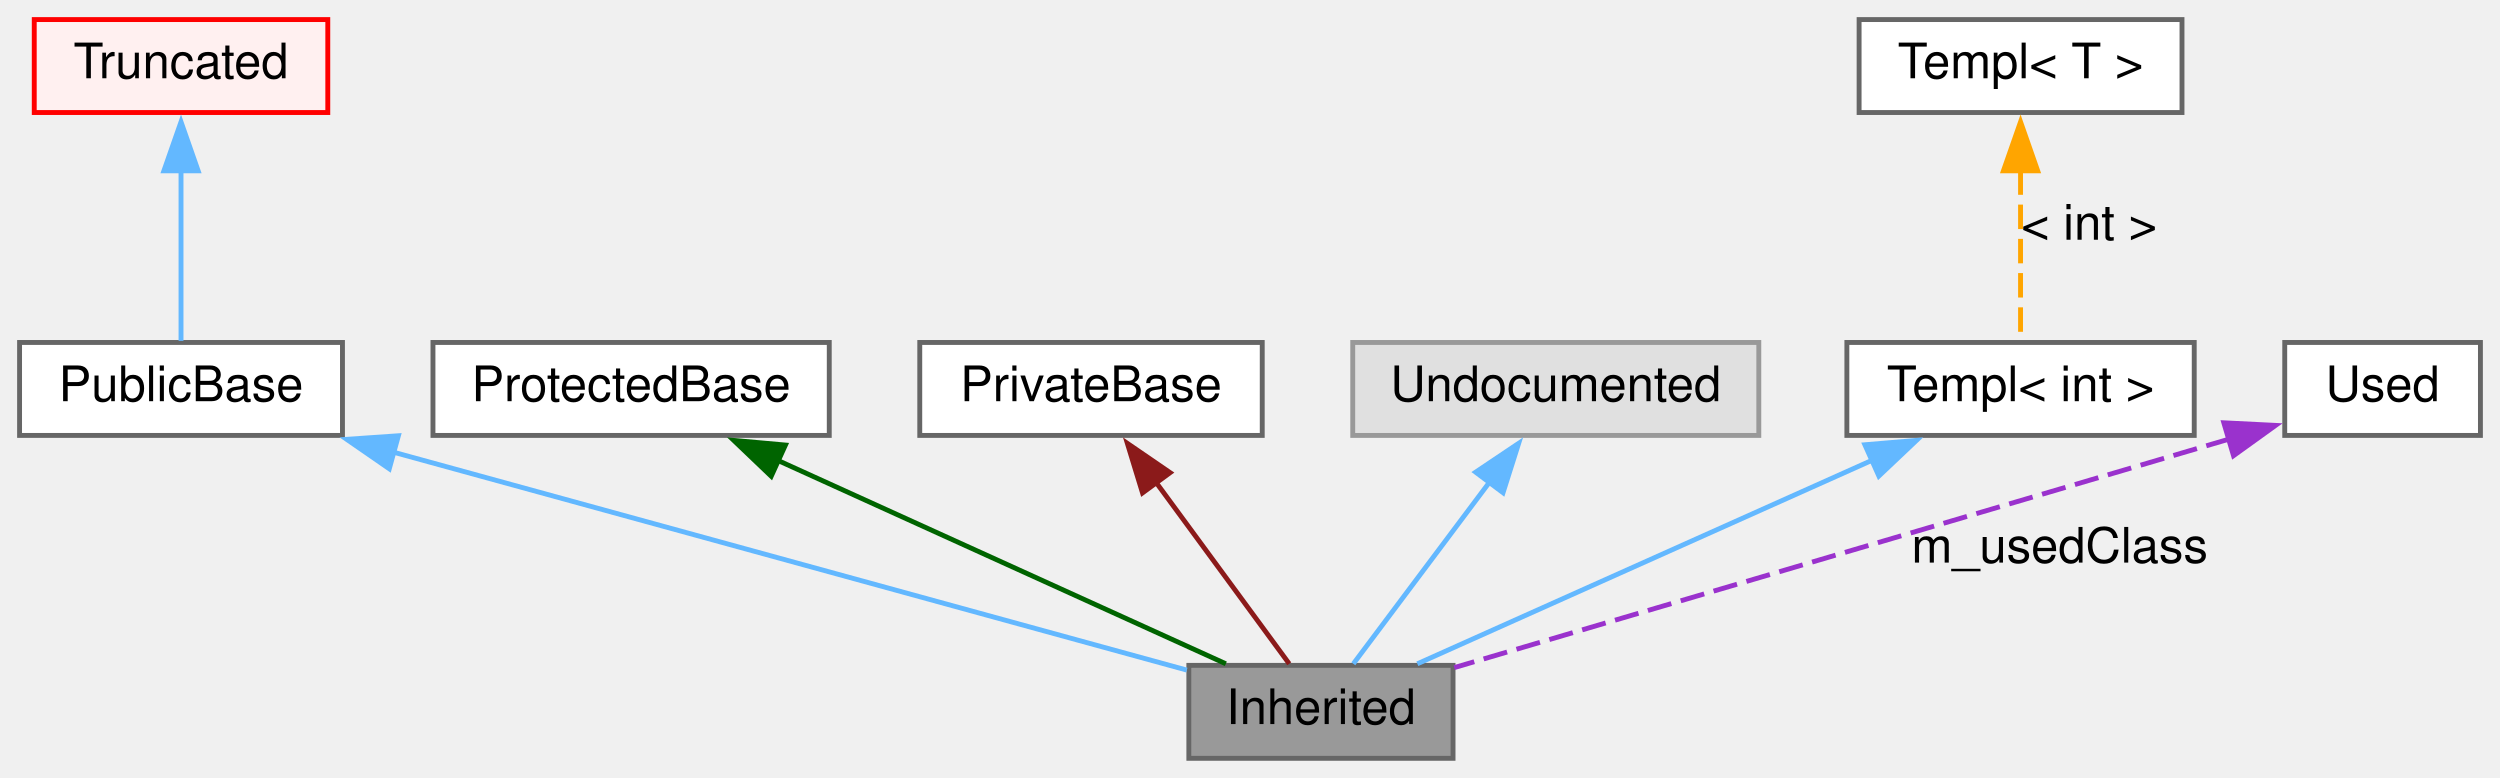
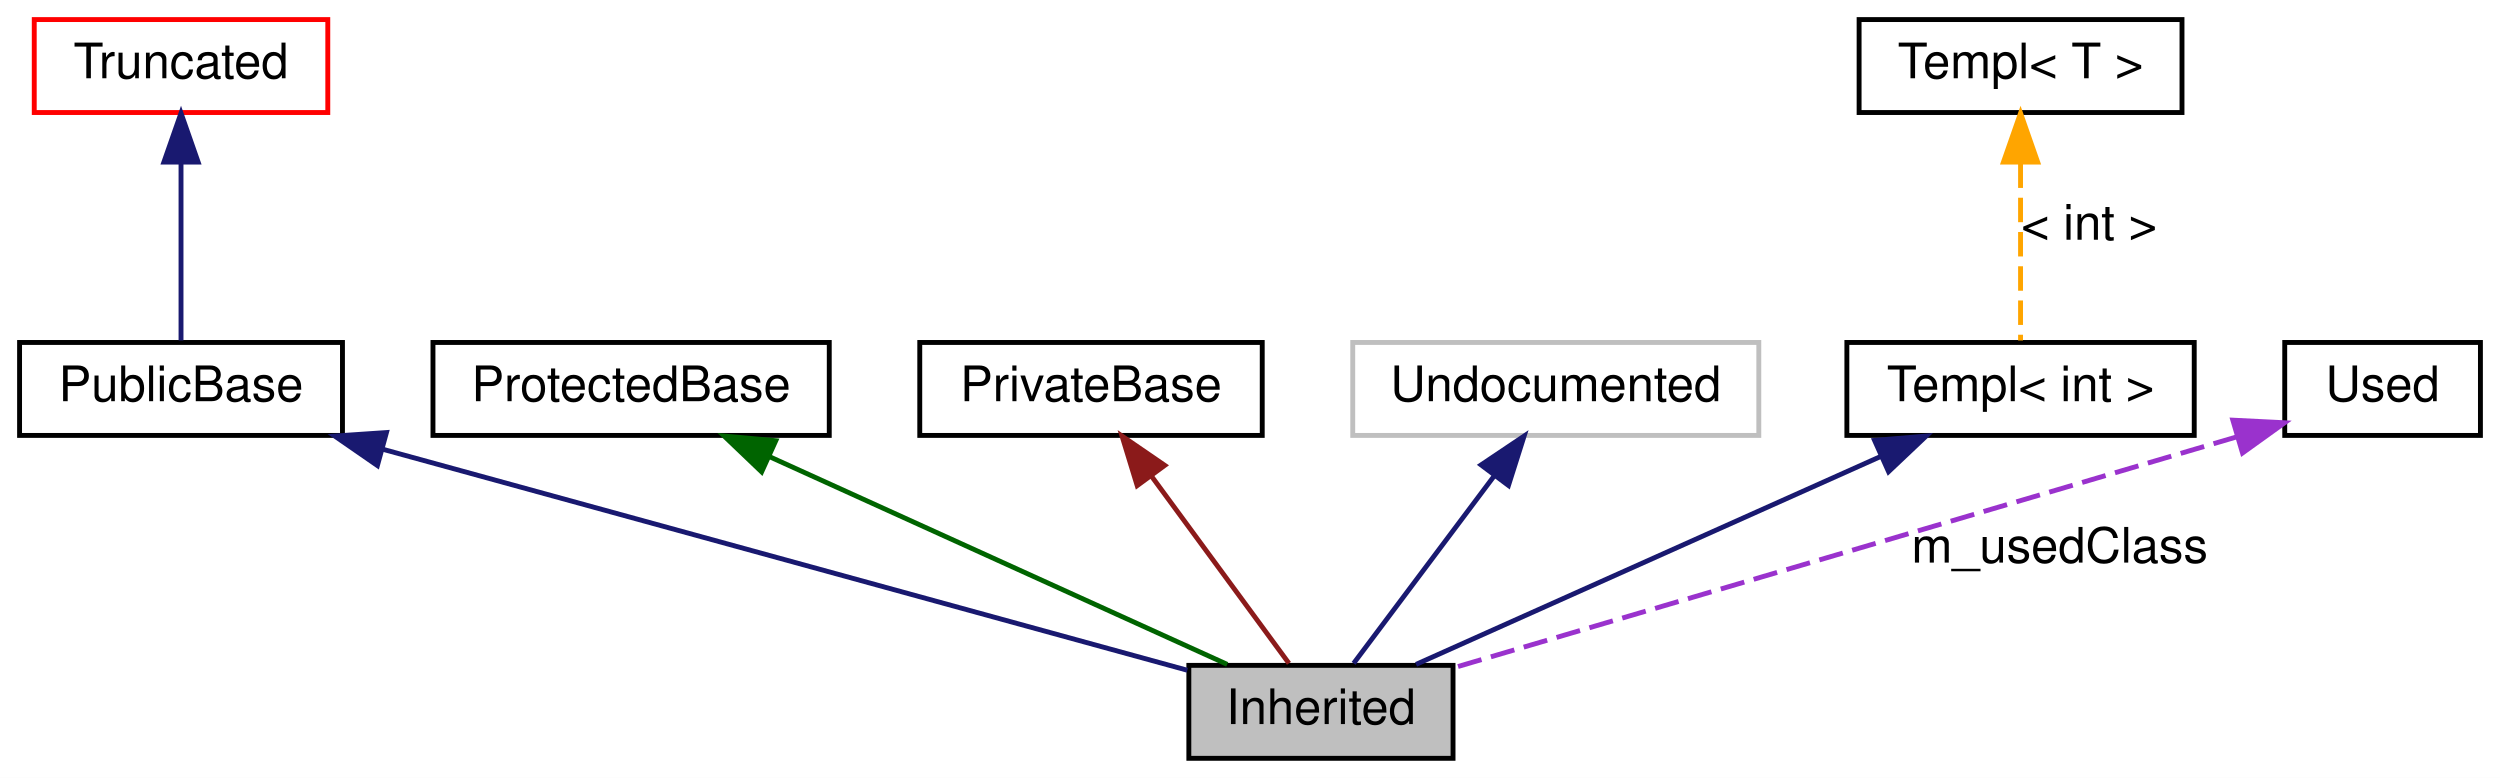
- <svg xmlns="http://www.w3.org/2000/svg" xmlns:xlink="http://www.w3.org/1999/xlink" width="511pt" height="159pt" viewBox="0.00 0.00 511.00 159.00">
+ <svg xmlns="http://www.w3.org/2000/svg" width="511pt" height="159pt" viewBox="0.00 0.00 511.00 159.00">
  <g id="graph0" class="graph" transform="scale(1 1) rotate(0) translate(4 155)">
+     <polygon fill="white" stroke="transparent" points="-4,4 -4,-155 507,-155 507,4 -4,4" />
    <g id="node1" class="node">
-       <g id="a_node1">
-         <a xlink:title=" ">
-           <polygon fill="#999999" stroke="#666666" points="293,-19 239,-19 239,0 293,0 293,-19" />
-           <text text-anchor="middle" x="266" y="-7" font-family="Helvetica,sans-Serif" font-size="10.00">Inherited</text>
-         </a>
-       </g>
+       <polygon fill="#bfbfbf" stroke="black" points="293,-19 239,-19 239,0 293,0 293,-19" />
+       <text text-anchor="middle" x="266" y="-7" font-family="Helvetica,sans-Serif" font-size="10.00">Inherited</text>
    </g>
    <g id="node2" class="node">
-       <g id="a_node2">
-         <a xlink:href="url.html" xlink:title=" ">
-           <polygon fill="white" stroke="#666666" points="66,-85 0,-85 0,-66 66,-66 66,-85" />
-           <text text-anchor="middle" x="33" y="-73" font-family="Helvetica,sans-Serif" font-size="10.00">PublicBase</text>
-         </a>
-       </g>
+       <polygon fill="none" stroke="black" points="66,-85 0,-85 0,-66 66,-66 66,-85" />
+       <text text-anchor="middle" x="33" y="-73" font-family="Helvetica,sans-Serif" font-size="10.00">PublicBase</text>
    </g>
    <g id="edge1" class="edge">
-       <path fill="none" stroke="#63b8ff" d="M76.26,-62.62C123.76,-49.57 198.58,-29.02 238.59,-18.03" />
-       <polygon fill="#63b8ff" stroke="#63b8ff" points="75.57,-59.18 66.86,-65.2 77.43,-65.93 75.57,-59.18" />
+       <path fill="none" stroke="midnightblue" d="M74.07,-63.22C121.46,-50.2 198.08,-29.16 238.69,-18" />
+       <polygon fill="midnightblue" stroke="midnightblue" points="73.14,-59.84 64.42,-65.87 74.99,-66.59 73.14,-59.84" />
    </g>
    <g id="node3" class="node">
-       <g id="a_node3">
-         <a xlink:href="url.html" xlink:title=" ">
-           <polygon fill="#fff0f0" stroke="red" points="63,-151 3,-151 3,-132 63,-132 63,-151" />
-           <text text-anchor="middle" x="33" y="-139" font-family="Helvetica,sans-Serif" font-size="10.00">Truncated</text>
-         </a>
-       </g>
+       <polygon fill="none" stroke="red" points="63,-151 3,-151 3,-132 63,-132 63,-151" />
+       <text text-anchor="middle" x="33" y="-139" font-family="Helvetica,sans-Serif" font-size="10.00">Truncated</text>
    </g>
    <g id="edge2" class="edge">
-       <path fill="none" stroke="#63b8ff" d="M33,-120.18C33,-108.44 33,-94.27 33,-85.32" />
-       <polygon fill="#63b8ff" stroke="#63b8ff" points="29.5,-120.09 33,-130.09 36.5,-120.09 29.5,-120.09" />
+       <path fill="none" stroke="midnightblue" d="M33,-121.58C33,-109.63 33,-94.72 33,-85.41" />
+       <polygon fill="midnightblue" stroke="midnightblue" points="29.5,-121.87 33,-131.87 36.5,-121.87 29.5,-121.87" />
    </g>
    <g id="node4" class="node">
-       <polygon fill="white" stroke="#666666" points="165.5,-85 84.5,-85 84.5,-66 165.5,-66 165.5,-85" />
+       <polygon fill="none" stroke="black" points="165.5,-85 84.5,-85 84.5,-66 165.5,-66 165.5,-85" />
      <text text-anchor="middle" x="125" y="-73" font-family="Helvetica,sans-Serif" font-size="10.00">ProtectedBase</text>
    </g>
    <g id="edge3" class="edge">
-       <path fill="none" stroke="darkgreen" d="M154.88,-60.94C182.54,-48.38 222.86,-30.08 246.56,-19.32" />
-       <polygon fill="darkgreen" stroke="darkgreen" points="153.64,-57.66 145.98,-64.98 156.54,-64.03 153.64,-57.66" />
+       <path fill="none" stroke="darkgreen" d="M153.21,-61.69C181,-49.08 222.69,-30.16 246.84,-19.2" />
+       <polygon fill="darkgreen" stroke="darkgreen" points="151.68,-58.55 144.02,-65.87 154.57,-64.92 151.68,-58.55" />
    </g>
    <g id="node5" class="node">
-       <polygon fill="white" stroke="#666666" points="254,-85 184,-85 184,-66 254,-66 254,-85" />
+       <polygon fill="none" stroke="black" points="254,-85 184,-85 184,-66 254,-66 254,-85" />
      <text text-anchor="middle" x="219" y="-73" font-family="Helvetica,sans-Serif" font-size="10.00">PrivateBase</text>
    </g>
    <g id="edge4" class="edge">
-       <path fill="none" stroke="#8b1a1a" d="M232.3,-56.4C241.2,-44.27 252.53,-28.84 259.52,-19.32" />
-       <polygon fill="#8b1a1a" stroke="#8b1a1a" points="229.53,-54.25 226.43,-64.38 235.17,-58.39 229.53,-54.25" />
+       <path fill="none" stroke="#8b1a1a" d="M231.29,-57.77C240.3,-45.49 252.2,-29.3 259.46,-19.41" />
+       <polygon fill="#8b1a1a" stroke="#8b1a1a" points="228.44,-55.74 225.34,-65.87 234.08,-59.88 228.44,-55.74" />
    </g>
    <g id="node6" class="node">
-       <g id="a_node6">
-         <a xlink:title=" ">
-           <polygon fill="#e0e0e0" stroke="#999999" points="355.5,-85 272.5,-85 272.5,-66 355.5,-66 355.5,-85" />
-           <text text-anchor="middle" x="314" y="-73" font-family="Helvetica,sans-Serif" font-size="10.00">Undocumented</text>
-         </a>
-       </g>
+       <polygon fill="none" stroke="#bfbfbf" points="355.5,-85 272.5,-85 272.5,-66 355.5,-66 355.5,-85" />
+       <text text-anchor="middle" x="314" y="-73" font-family="Helvetica,sans-Serif" font-size="10.00">Undocumented</text>
    </g>
    <g id="edge5" class="edge">
-       <path fill="none" stroke="#63b8ff" d="M300.42,-56.4C291.33,-44.27 279.76,-28.84 272.62,-19.32" />
-       <polygon fill="#63b8ff" stroke="#63b8ff" points="297.62,-58.49 306.42,-64.39 303.22,-54.29 297.62,-58.49" />
+       <path fill="none" stroke="midnightblue" d="M301.45,-57.77C292.24,-45.49 280.1,-29.3 272.68,-19.41" />
+       <polygon fill="midnightblue" stroke="midnightblue" points="298.73,-59.97 307.53,-65.87 304.33,-55.77 298.73,-59.97" />
    </g>
    <g id="node7" class="node">
-       <polygon fill="white" stroke="#666666" points="444.5,-85 373.5,-85 373.5,-66 444.5,-66 444.5,-85" />
+       <polygon fill="none" stroke="black" points="444.5,-85 373.5,-85 373.5,-66 444.5,-66 444.5,-85" />
      <text text-anchor="middle" x="409" y="-73" font-family="Helvetica,sans-Serif" font-size="10.00">Templ&lt; int &gt;</text>
    </g>
    <g id="edge6" class="edge">
-       <path fill="none" stroke="#63b8ff" d="M378.69,-60.94C350.64,-48.38 309.75,-30.08 285.71,-19.32" />
-       <polygon fill="#63b8ff" stroke="#63b8ff" points="377.18,-64.09 387.73,-64.98 380.04,-57.7 377.18,-64.09" />
+       <path fill="none" stroke="midnightblue" d="M380.39,-61.69C352.2,-49.08 309.92,-30.16 285.44,-19.2" />
+       <polygon fill="midnightblue" stroke="midnightblue" points="379.16,-64.98 389.71,-65.87 382.02,-58.59 379.16,-64.98" />
    </g>
    <g id="node8" class="node">
-       <polygon fill="white" stroke="#666666" points="442,-151 376,-151 376,-132 442,-132 442,-151" />
+       <polygon fill="none" stroke="black" points="442,-151 376,-151 376,-132 442,-132 442,-151" />
      <text text-anchor="middle" x="409" y="-139" font-family="Helvetica,sans-Serif" font-size="10.00">Templ&lt; T &gt;</text>
    </g>
    <g id="edge7" class="edge">
-       <path fill="none" stroke="orange" stroke-dasharray="5,2" d="M409,-120.18C409,-108.44 409,-94.27 409,-85.32" />
-       <polygon fill="orange" stroke="orange" points="405.5,-120.09 409,-130.09 412.5,-120.09 405.5,-120.09" />
+       <path fill="none" stroke="orange" stroke-dasharray="5,2" d="M409,-121.58C409,-109.63 409,-94.72 409,-85.41" />
+       <polygon fill="orange" stroke="orange" points="405.5,-121.87 409,-131.87 412.5,-121.87 405.5,-121.87" />
      <text text-anchor="middle" x="423" y="-106" font-family="Helvetica,sans-Serif" font-size="10.00">&lt; int &gt;</text>
    </g>
    <g id="node9" class="node">
-       <polygon fill="white" stroke="#666666" points="503,-85 463,-85 463,-66 503,-66 503,-85" />
+       <polygon fill="none" stroke="black" points="503,-85 463,-85 463,-66 503,-66 503,-85" />
      <text text-anchor="middle" x="483" y="-73" font-family="Helvetica,sans-Serif" font-size="10.00">Used</text>
    </g>
    <g id="edge8" class="edge">
-       <path fill="none" stroke="#9a32cd" stroke-dasharray="5,2" d="M451.76,-65.29C409.19,-52.73 333.64,-30.45 293.25,-18.54" />
-       <polygon fill="#9a32cd" stroke="#9a32cd" points="450.55,-68.58 461.13,-68.05 452.53,-61.86 450.55,-68.58" />
+       <path fill="none" stroke="#9a32cd" stroke-dasharray="5,2" d="M453.24,-65.72C410.88,-53.23 333.82,-30.5 293.02,-18.47" />
+       <polygon fill="#9a32cd" stroke="#9a32cd" points="452.39,-69.12 462.97,-68.59 454.37,-62.41 452.39,-69.12" />
      <text text-anchor="middle" x="417" y="-40" font-family="Helvetica,sans-Serif" font-size="10.00">m_usedClass</text>
    </g>
  </g>
</svg>
